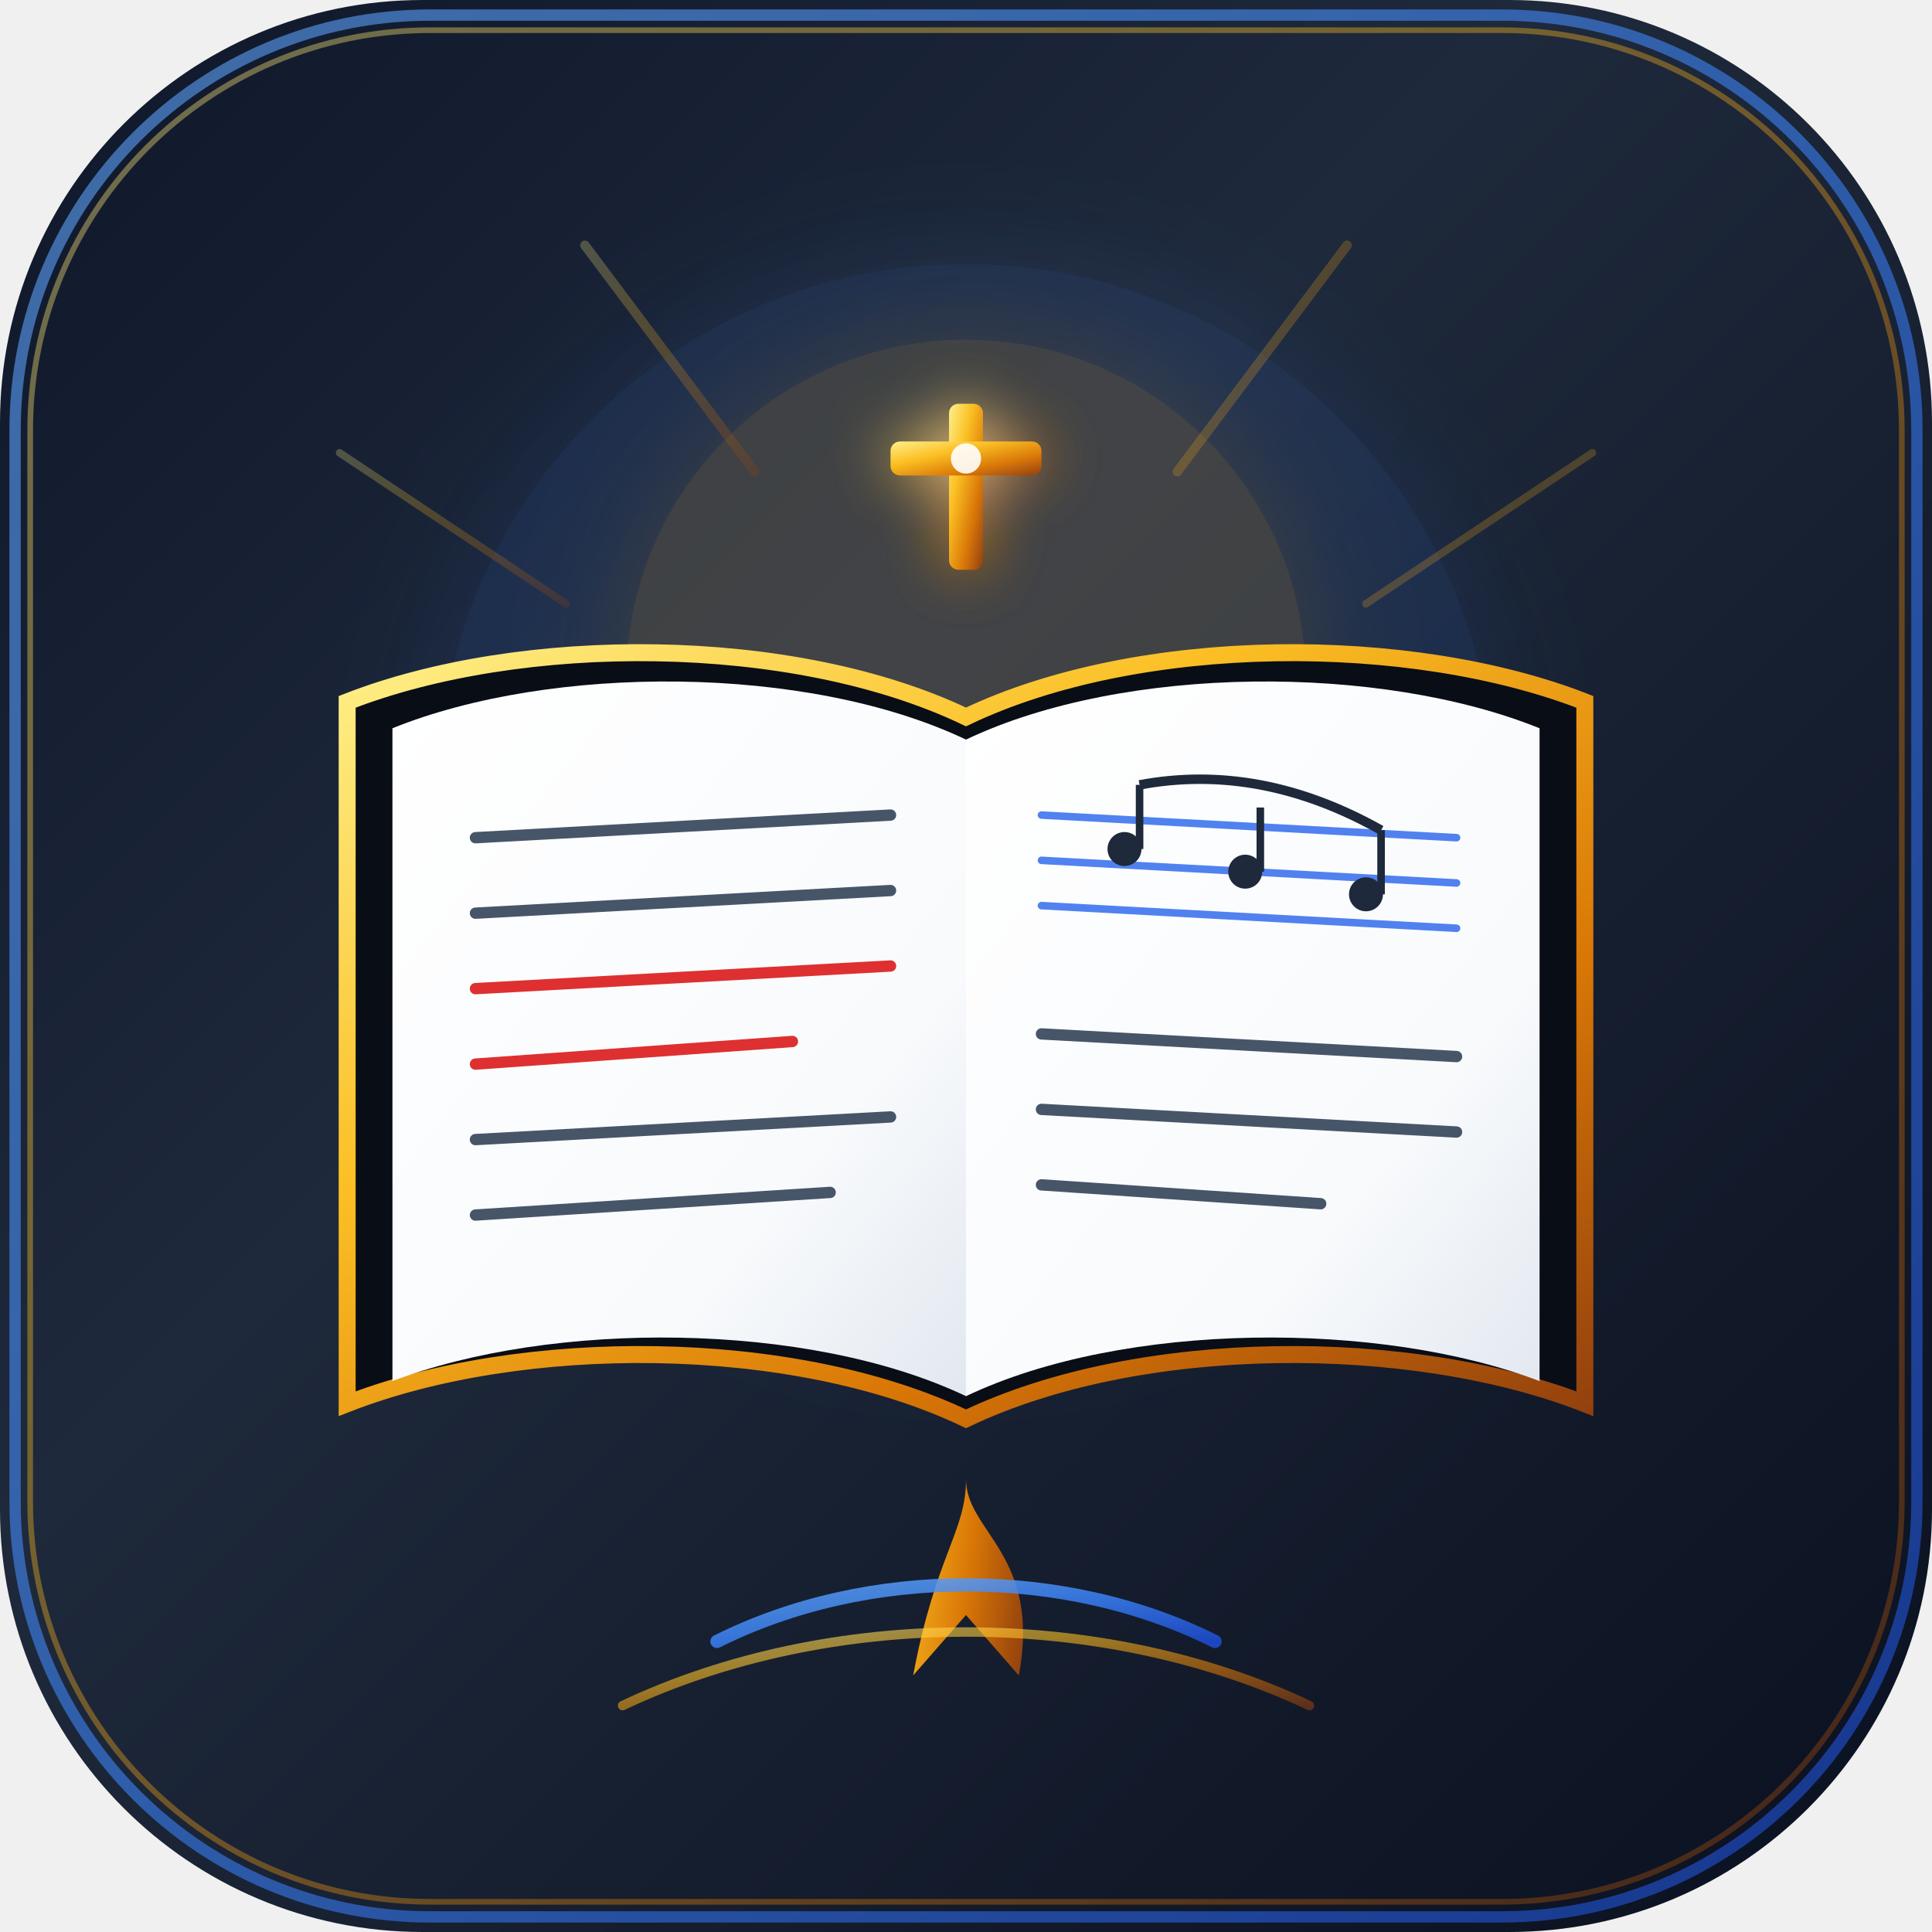
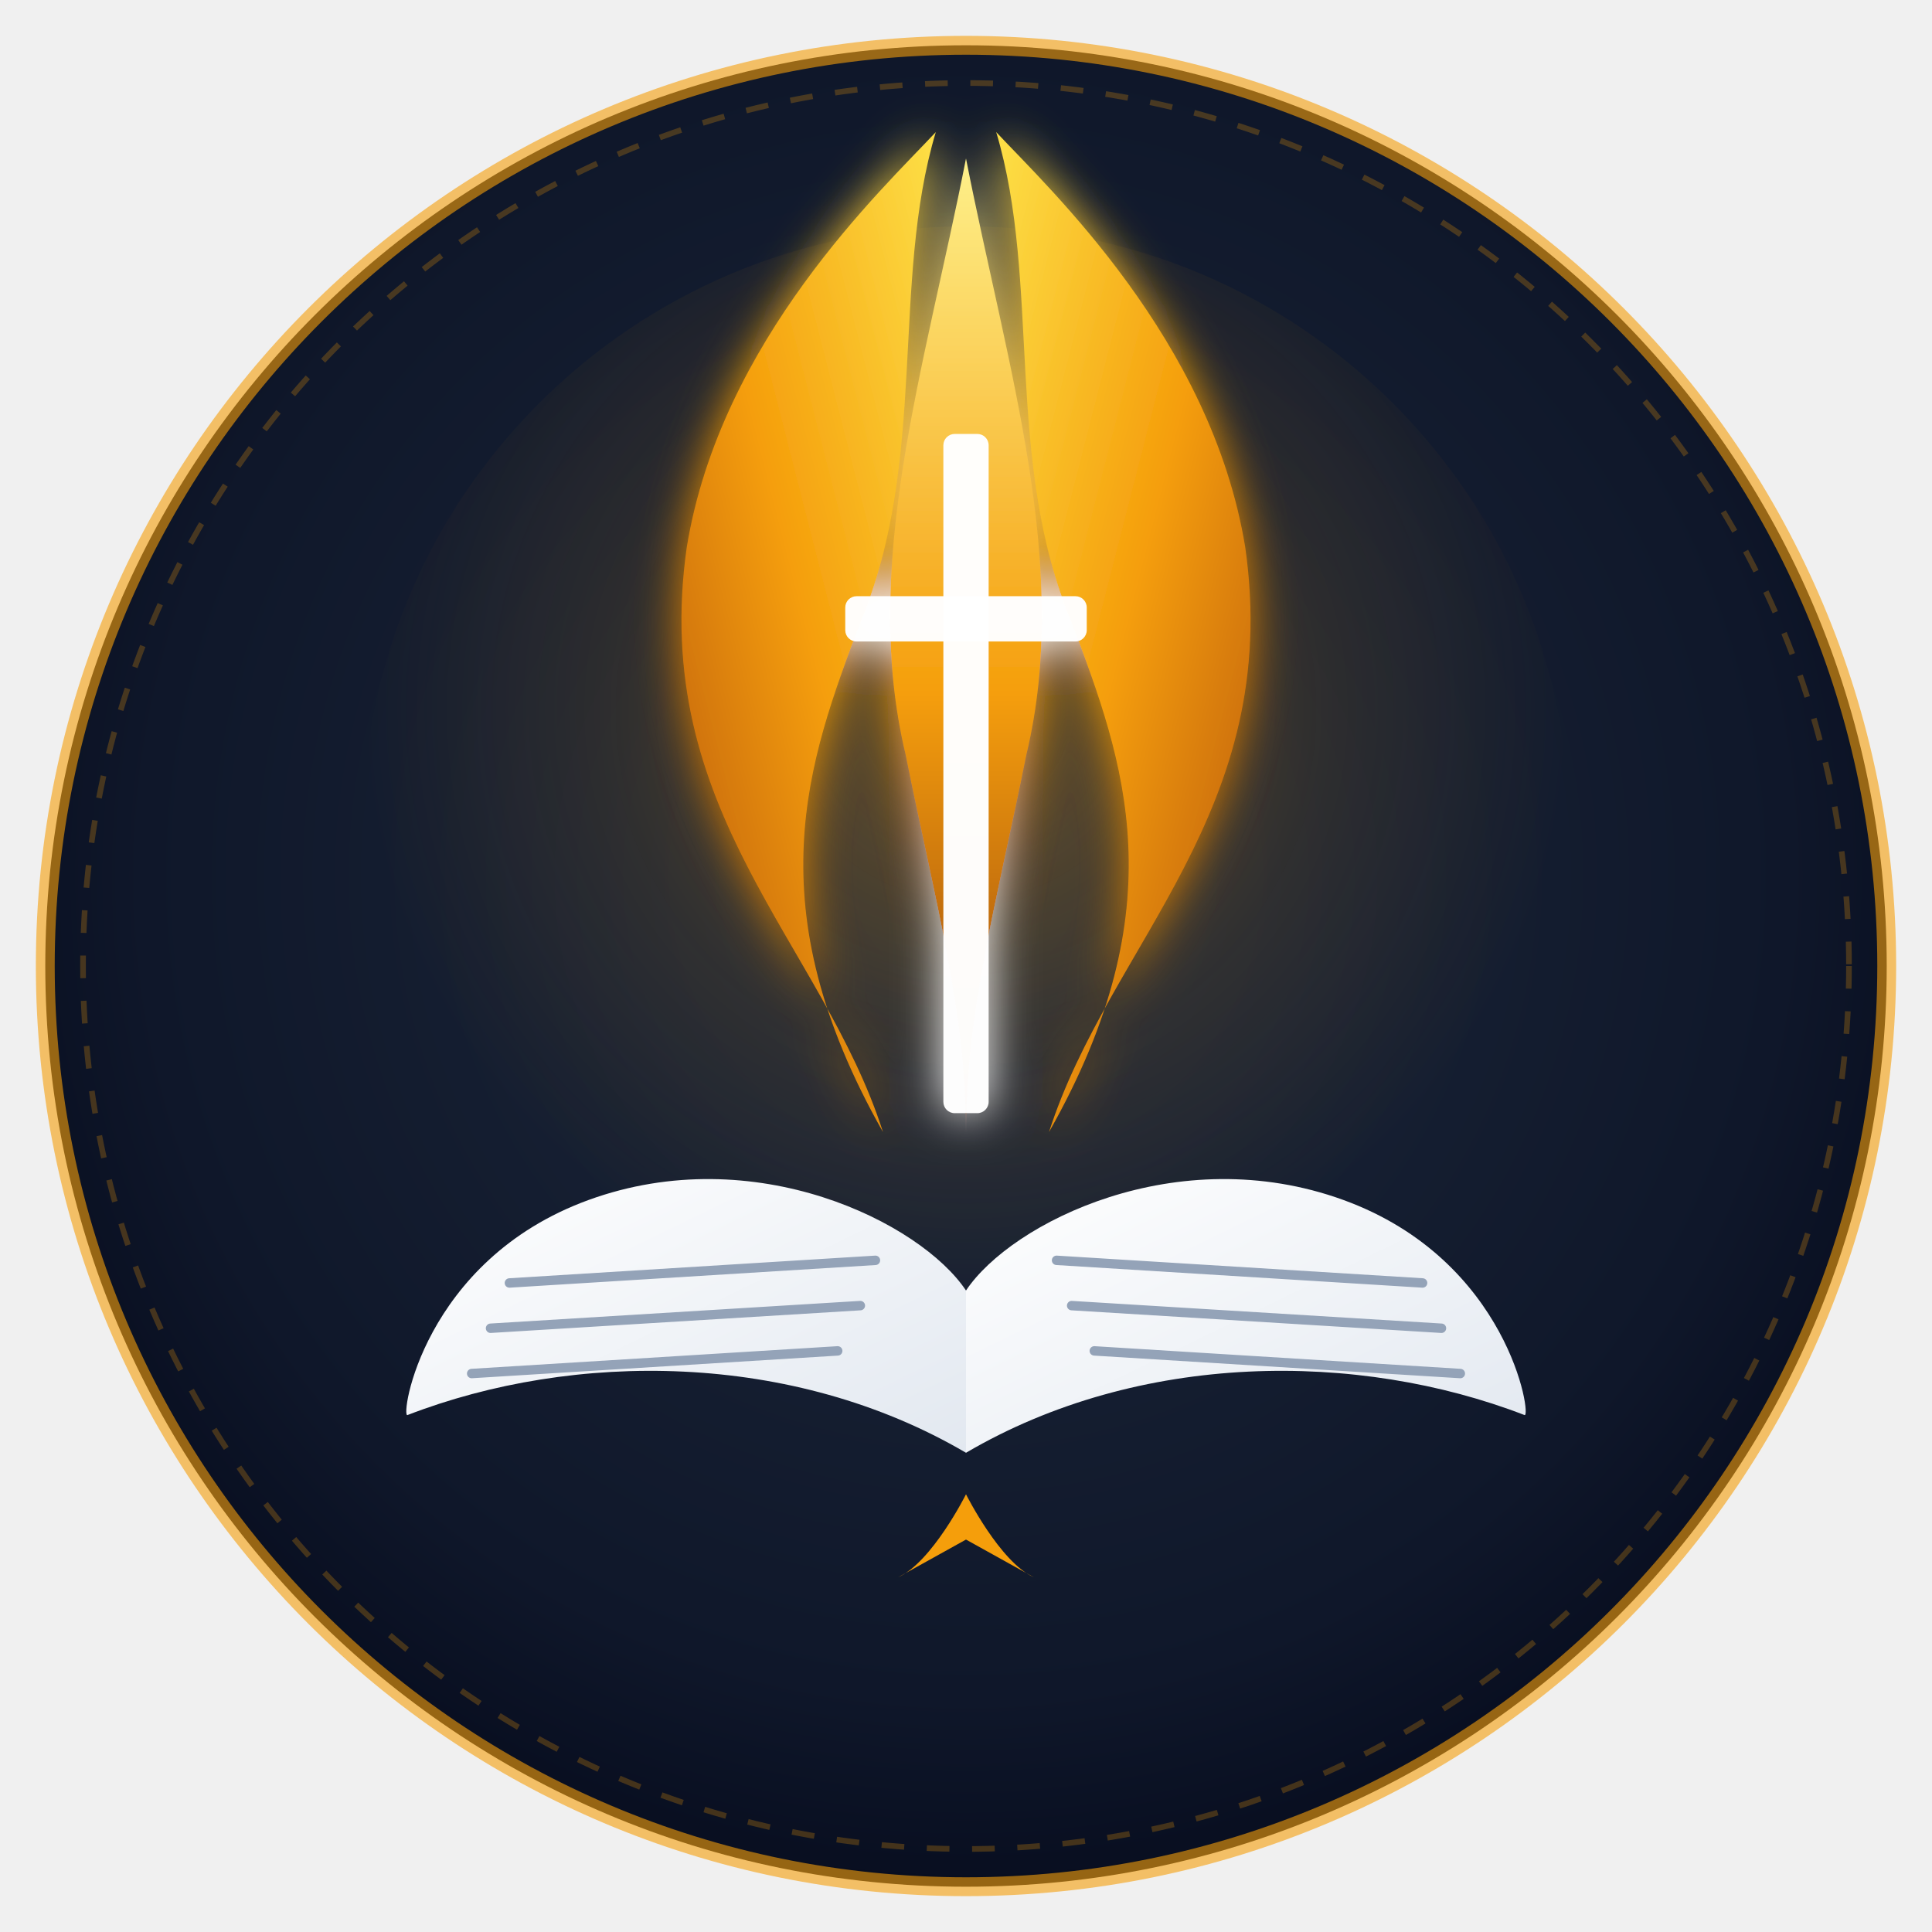
- <svg xmlns="http://www.w3.org/2000/svg" viewBox="0 0 512 512" width="512" height="512">
+ <svg xmlns="http://www.w3.org/2000/svg" viewBox="0 0 512 512" fill="none">
  <defs>
-     <linearGradient id="bgGrad" x1="0%" y1="0%" x2="100%" y2="100%">
-       <stop offset="0%" stop-color="#0f172a" />
-       <stop offset="40%" stop-color="#1e293b" />
-       <stop offset="100%" stop-color="#0a101f" />
+     <radialGradient id="sdaBg" cx="50%" cy="45%" r="65%">
+       <stop offset="0%" stop-color="#1e293b" />
+       <stop offset="70%" stop-color="#0f172a" />
+       <stop offset="100%" stop-color="#020617" />
+     </radialGradient>
+     <linearGradient id="flameGoldLeft" x1="0%" y1="100%" x2="100%" y2="0%">
+       <stop offset="0%" stop-color="#b45309" />
+       <stop offset="50%" stop-color="#f59e0b" />
+       <stop offset="100%" stop-color="#fde047" />
    </linearGradient>
-     <linearGradient id="goldGrad" x1="0%" y1="0%" x2="100%" y2="100%">
-       <stop offset="0%" stop-color="#fef08a" />
-       <stop offset="35%" stop-color="#fbbf24" />
-       <stop offset="70%" stop-color="#d97706" />
-       <stop offset="100%" stop-color="#92400e" />
+     <linearGradient id="flameGoldCenter" x1="0%" y1="100%" x2="0%" y2="0%">
+       <stop offset="0%" stop-color="#92400e" />
+       <stop offset="45%" stop-color="#f59e0b" />
+       <stop offset="100%" stop-color="#fef08a" />
    </linearGradient>
-     <linearGradient id="sapphireGrad" x1="0%" y1="0%" x2="100%" y2="100%">
-       <stop offset="0%" stop-color="#60a5fa" />
-       <stop offset="50%" stop-color="#3b82f6" />
-       <stop offset="100%" stop-color="#1d4ed8" />
+     <linearGradient id="flameGoldRight" x1="100%" y1="100%" x2="0%" y2="0%">
+       <stop offset="0%" stop-color="#b45309" />
+       <stop offset="50%" stop-color="#f59e0b" />
+       <stop offset="100%" stop-color="#fde047" />
    </linearGradient>
-     <linearGradient id="pageGrad" x1="0%" y1="0%" x2="100%" y2="100%">
+     <linearGradient id="bookPageGrad" x1="0%" y1="0%" x2="100%" y2="100%">
      <stop offset="0%" stop-color="#ffffff" />
-       <stop offset="70%" stop-color="#f8fafc" />
      <stop offset="100%" stop-color="#e2e8f0" />
    </linearGradient>
-     <filter id="softGlow" x="-30%" y="-30%" width="160%" height="160%">
-       <feGaussianBlur stdDeviation="16" result="blur" />
-       <feComposite in="SourceGraphic" in2="blur" operator="over" />
-     </filter>
-     <filter id="crossGlow" x="-40%" y="-40%" width="180%" height="180%">
-       <feGaussianBlur stdDeviation="8" result="blur" />
+     <radialGradient id="flameAura" cx="50%" cy="40%" r="50%">
+       <stop offset="0%" stop-color="#f59e0b" stop-opacity="0.35" />
+       <stop offset="60%" stop-color="#f59e0b" stop-opacity="0.1" />
+       <stop offset="100%" stop-color="#f59e0b" stop-opacity="0" />
+     </radialGradient>
+     <filter id="divineGlow" x="-25%" y="-25%" width="150%" height="150%">
+       <feGaussianBlur stdDeviation="6" result="blur" />
      <feComposite in="SourceGraphic" in2="blur" operator="over" />
    </filter>
  </defs>
-   <rect width="512" height="512" rx="112" fill="url(#bgGrad)" />
-   <rect width="504" height="504" x="4" y="4" rx="110" fill="none" stroke="url(#sapphireGrad)" stroke-width="3" opacity="0.6" />
-   <rect width="496" height="496" x="8" y="8" rx="106" fill="none" stroke="url(#goldGrad)" stroke-width="1.5" opacity="0.4" />
-   <circle cx="256" cy="210" r="140" fill="#3b82f6" opacity="0.12" filter="url(#softGlow)" />
-   <circle cx="256" cy="180" r="90" fill="#f59e0b" opacity="0.15" filter="url(#softGlow)" />
-   <g opacity="0.25">
-     <line x1="256" y1="110" x2="256" y2="40" stroke="url(#goldGrad)" stroke-width="3" stroke-linecap="round" />
-     <line x1="200" y1="125" x2="155" y2="65" stroke="url(#goldGrad)" stroke-width="2.5" stroke-linecap="round" />
-     <line x1="312" y1="125" x2="357" y2="65" stroke="url(#goldGrad)" stroke-width="2.5" stroke-linecap="round" />
-     <line x1="150" y1="160" x2="90" y2="120" stroke="url(#goldGrad)" stroke-width="2" stroke-linecap="round" />
-     <line x1="362" y1="160" x2="422" y2="120" stroke="url(#goldGrad)" stroke-width="2" stroke-linecap="round" />
+   <circle cx="256" cy="256" r="244" fill="url(#sdaBg)" stroke="#f59e0b" stroke-width="5" stroke-opacity="0.6" />
+   <circle cx="256" cy="256" r="234" stroke="#f59e0b" stroke-width="1.5" stroke-opacity="0.25" stroke-dasharray="6 6" />
+   <circle cx="256" cy="220" r="160" fill="url(#flameAura)" />
+   <g filter="url(#divineGlow)">
+     <path d="M 234 300 C 218 250 172 215 182 145 C 191 90 234 50 248 35 C 236 75 246 122 228 165 C 214 202 200 240 234 300 Z" fill="url(#flameGoldLeft)" />
+     <path d="M 278 300 C 294 250 340 215 330 145 C 321 90 278 50 264 35 C 276 75 266 122 284 165 C 298 202 312 240 278 300 Z" fill="url(#flameGoldRight)" />
+     <path d="M 256 42 C 267 98 284 150 272 200 C 264 240 256 268 256 300 C 256 268 248 240 240 200 C 228 150 245 98 256 42 Z" fill="url(#flameGoldCenter)" />
+     <rect x="250" y="115" width="12" height="180" rx="3" fill="#ffffff" fill-opacity="0.98" />
+     <rect x="224" y="158" width="64" height="12" rx="3" fill="#ffffff" fill-opacity="0.98" />
  </g>
-   <g id="sacred-book" transform="translate(0, 30)">
-     <path d="M256 160 C 210 138, 138 138, 92 156 L 92 342 C 138 324, 210 324, 256 346 C 302 324, 374 324, 420 342 L 420 156 C 374 138, 302 138, 256 160 Z" fill="#090d16" stroke="url(#goldGrad)" stroke-width="4.5" />
-     <path d="M256 166 C 214 146, 146 146, 104 163 L 104 336 C 146 320, 214 320, 256 340 Z" fill="url(#pageGrad)" />
-     <path d="M256 166 C 298 146, 366 146, 408 163 L 408 336 C 366 320, 298 320, 256 340 Z" fill="url(#pageGrad)" />
-     <line x1="126" y1="192" x2="236" y2="186" stroke="#475569" stroke-width="3" stroke-linecap="round" />
-     <line x1="126" y1="212" x2="236" y2="206" stroke="#475569" stroke-width="3" stroke-linecap="round" />
-     <line x1="126" y1="232" x2="236" y2="226" stroke="#dc2626" stroke-width="3" stroke-linecap="round" opacity="0.95" />
-     <line x1="126" y1="252" x2="210" y2="246" stroke="#dc2626" stroke-width="3" stroke-linecap="round" opacity="0.95" />
-     <line x1="126" y1="272" x2="236" y2="266" stroke="#475569" stroke-width="3" stroke-linecap="round" />
-     <line x1="126" y1="292" x2="220" y2="286" stroke="#475569" stroke-width="3" stroke-linecap="round" />
-     <line x1="276" y1="186" x2="386" y2="192" stroke="#2563eb" stroke-width="2" stroke-linecap="round" opacity="0.8" />
-     <line x1="276" y1="198" x2="386" y2="204" stroke="#2563eb" stroke-width="2" stroke-linecap="round" opacity="0.8" />
-     <line x1="276" y1="210" x2="386" y2="216" stroke="#2563eb" stroke-width="2" stroke-linecap="round" opacity="0.8" />
-     <circle cx="298" cy="195" r="4.5" fill="#1e293b" />
-     <line x1="302" y1="195" x2="302" y2="178" stroke="#1e293b" stroke-width="2" />
-     <circle cx="330" cy="201" r="4.5" fill="#1e293b" />
-     <line x1="334" y1="201" x2="334" y2="184" stroke="#1e293b" stroke-width="2" />
-     <circle cx="362" cy="207" r="4.5" fill="#1e293b" />
-     <line x1="366" y1="207" x2="366" y2="190" stroke="#1e293b" stroke-width="2" />
-     <path d="M302 178 Q 334 172 366 190" fill="none" stroke="#1e293b" stroke-width="2.5" />
-     <line x1="276" y1="244" x2="386" y2="250" stroke="#475569" stroke-width="3" stroke-linecap="round" />
-     <line x1="276" y1="264" x2="386" y2="270" stroke="#475569" stroke-width="3" stroke-linecap="round" />
-     <line x1="276" y1="284" x2="350" y2="289" stroke="#475569" stroke-width="3" stroke-linecap="round" />
-     <path d="M256 160 L 256 362 C 256 376, 276 382, 270 414 L 256 398 L 242 414 C 248 382, 256 376, 256 362 Z" fill="url(#goldGrad)" />
-     <g transform="translate(256, 115)" filter="url(#crossGlow)">
-       <rect x="-4.5" y="-38" width="9" height="44" rx="2.5" fill="url(#goldGrad)" />
-       <rect x="-20" y="-28" width="40" height="9" rx="2.5" fill="url(#goldGrad)" />
-       <circle cx="0" cy="-23.5" r="4" fill="#ffffff" opacity="0.9" />
-     </g>
-   </g>
-   <g opacity="0.85">
-     <path d="M190 435 C 230 415, 282 415, 322 435" fill="none" stroke="url(#sapphireGrad)" stroke-width="3.5" stroke-linecap="round" />
-     <path d="M165 452 C 220 426, 292 426, 347 452" fill="none" stroke="url(#goldGrad)" stroke-width="2.5" stroke-linecap="round" opacity="0.7" />
+   <g id="open-bible">
+     <path d="M 256 385 C 210 358 152 358 108 375 C 106 376 112 334 156 318 C 200 302 244 324 256 342 Z" fill="url(#bookPageGrad)" />
+     <path d="M 256 385 C 302 358 360 358 404 375 C 406 376 400 334 356 318 C 312 302 268 324 256 342 Z" fill="url(#bookPageGrad)" />
+     <path d="M 256 338 L 256 396 C 256 396 247 414 238 418 L 256 408 L 274 418 C 265 414 256 396 256 396 Z" fill="#f59e0b" />
+     <line x1="135" y1="340" x2="232" y2="334" stroke="#94a3b8" stroke-width="2.5" stroke-linecap="round" />
+     <line x1="130" y1="352" x2="228" y2="346" stroke="#94a3b8" stroke-width="2.5" stroke-linecap="round" />
+     <line x1="125" y1="364" x2="222" y2="358" stroke="#94a3b8" stroke-width="2.5" stroke-linecap="round" />
+     <line x1="280" y1="334" x2="377" y2="340" stroke="#94a3b8" stroke-width="2.5" stroke-linecap="round" />
+     <line x1="284" y1="346" x2="382" y2="352" stroke="#94a3b8" stroke-width="2.5" stroke-linecap="round" />
+     <line x1="290" y1="358" x2="387" y2="364" stroke="#94a3b8" stroke-width="2.5" stroke-linecap="round" />
  </g>
</svg>
